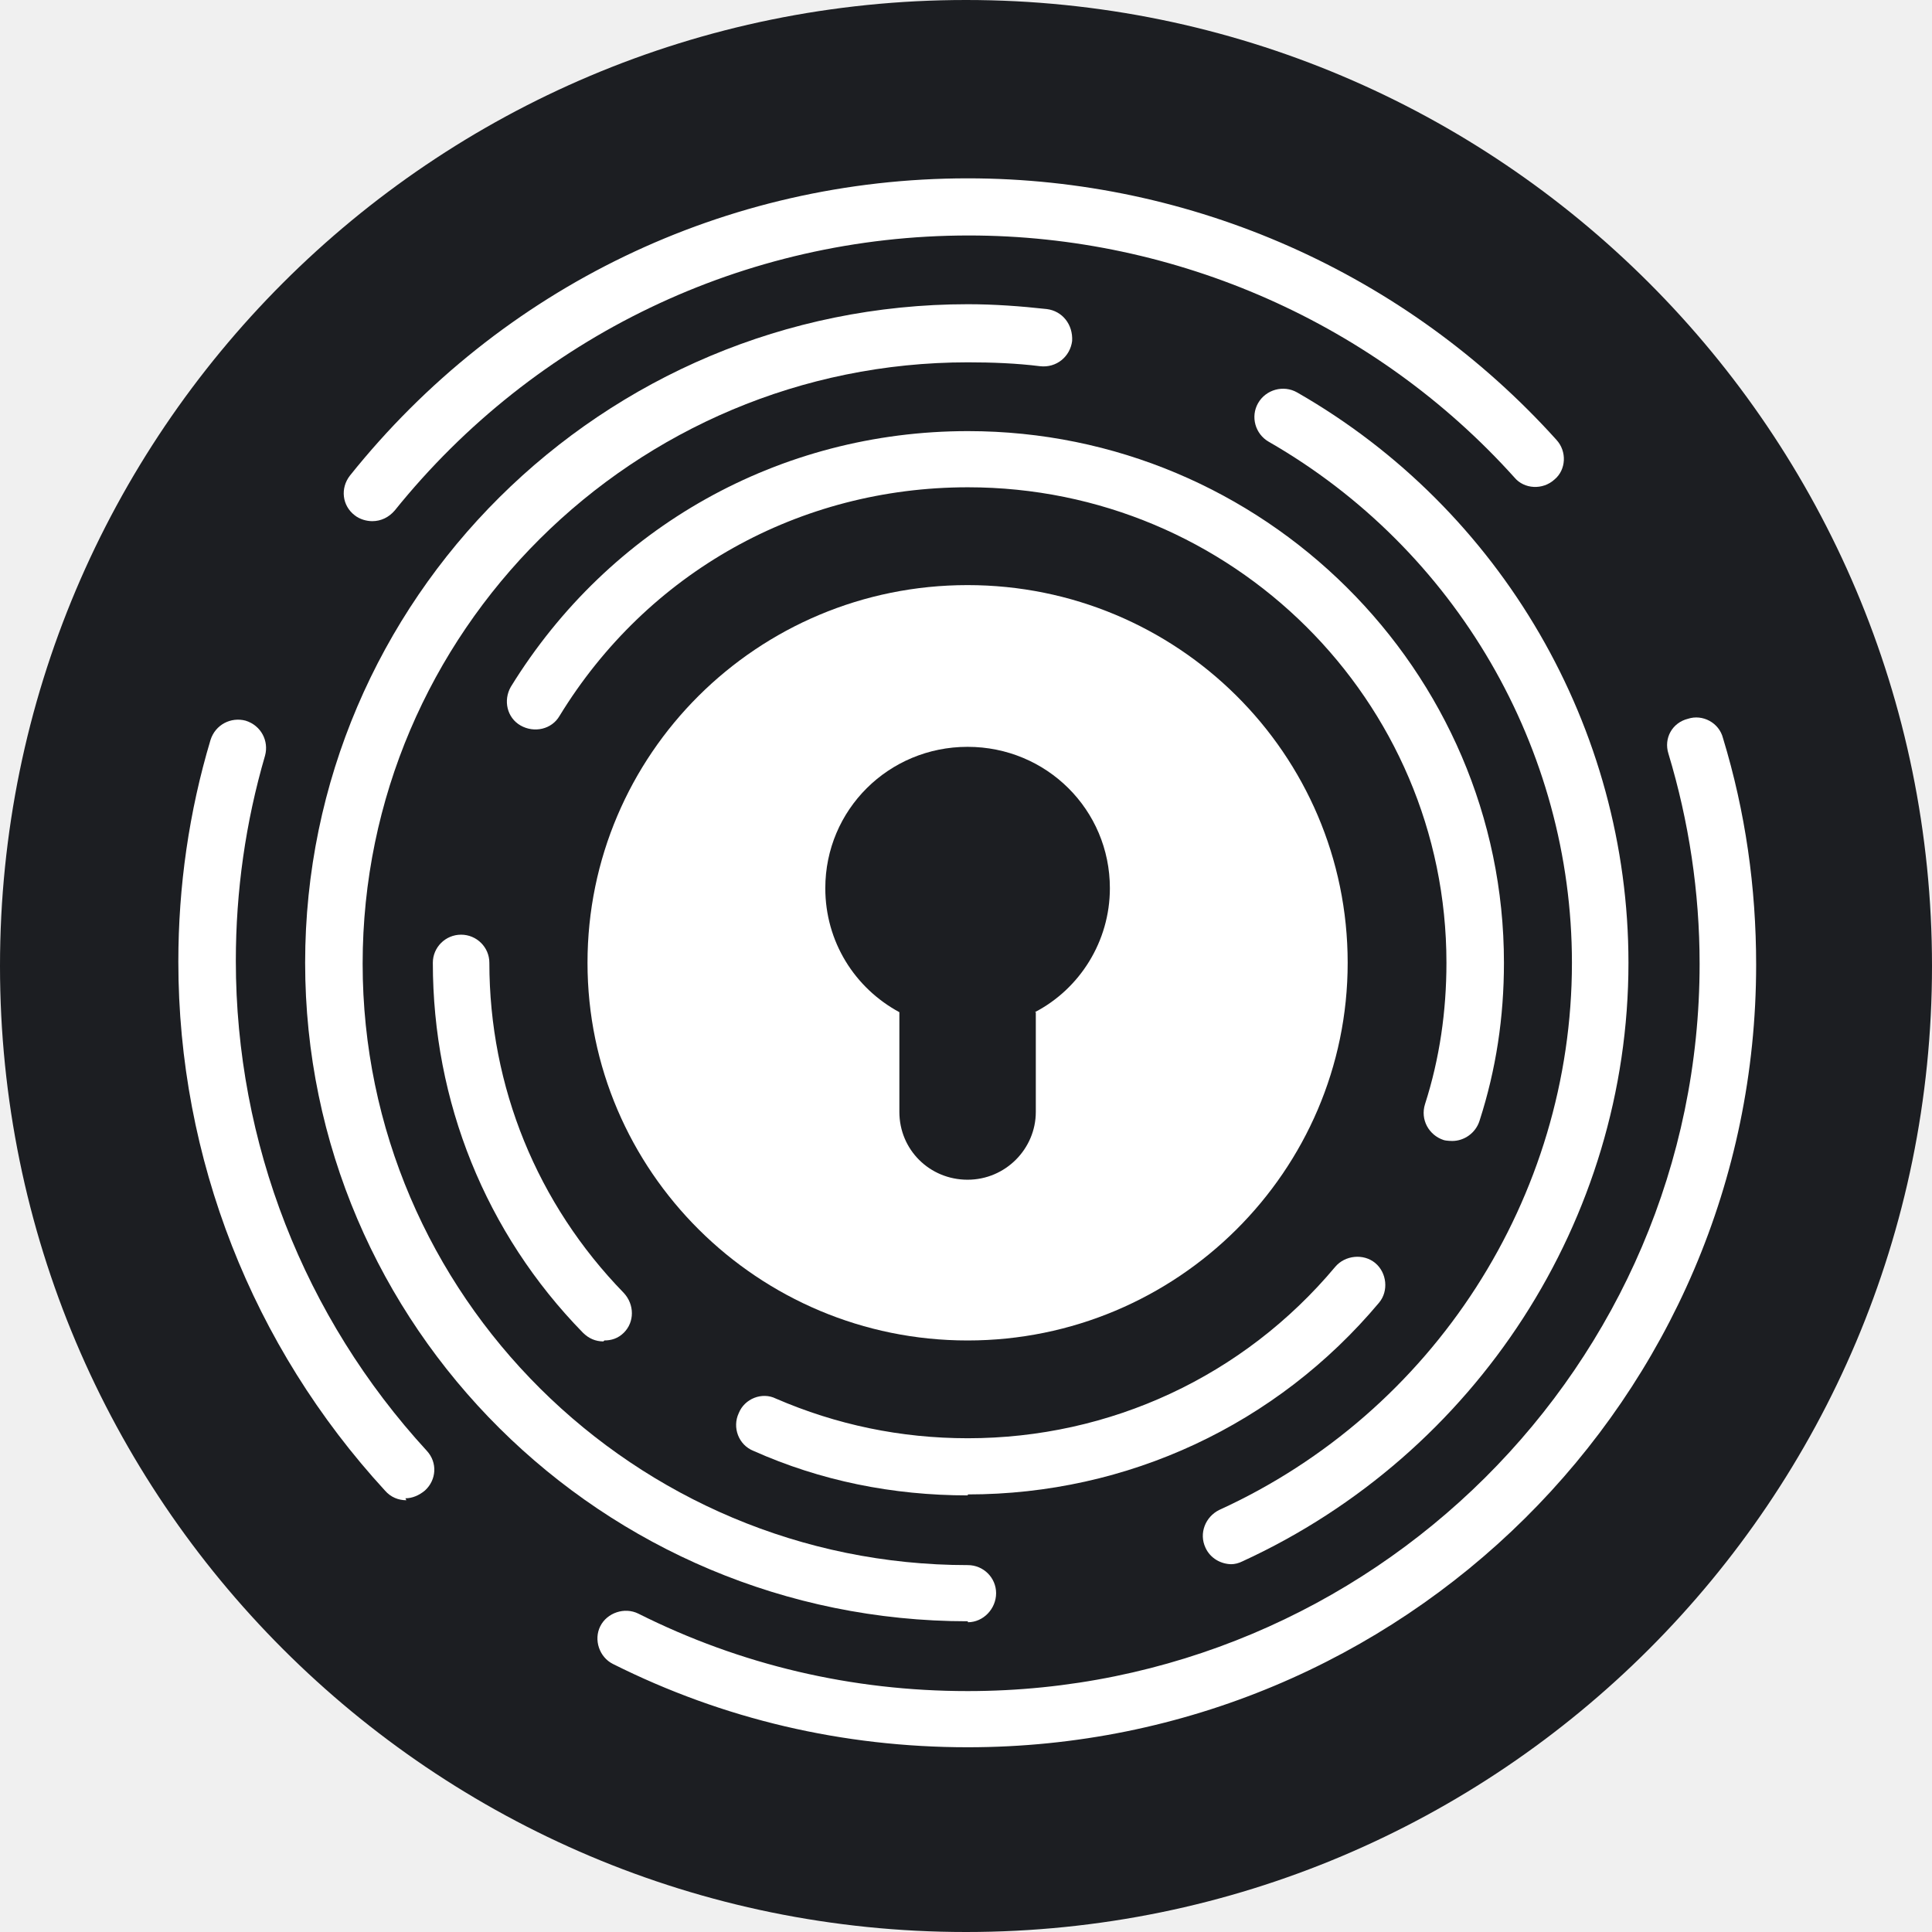
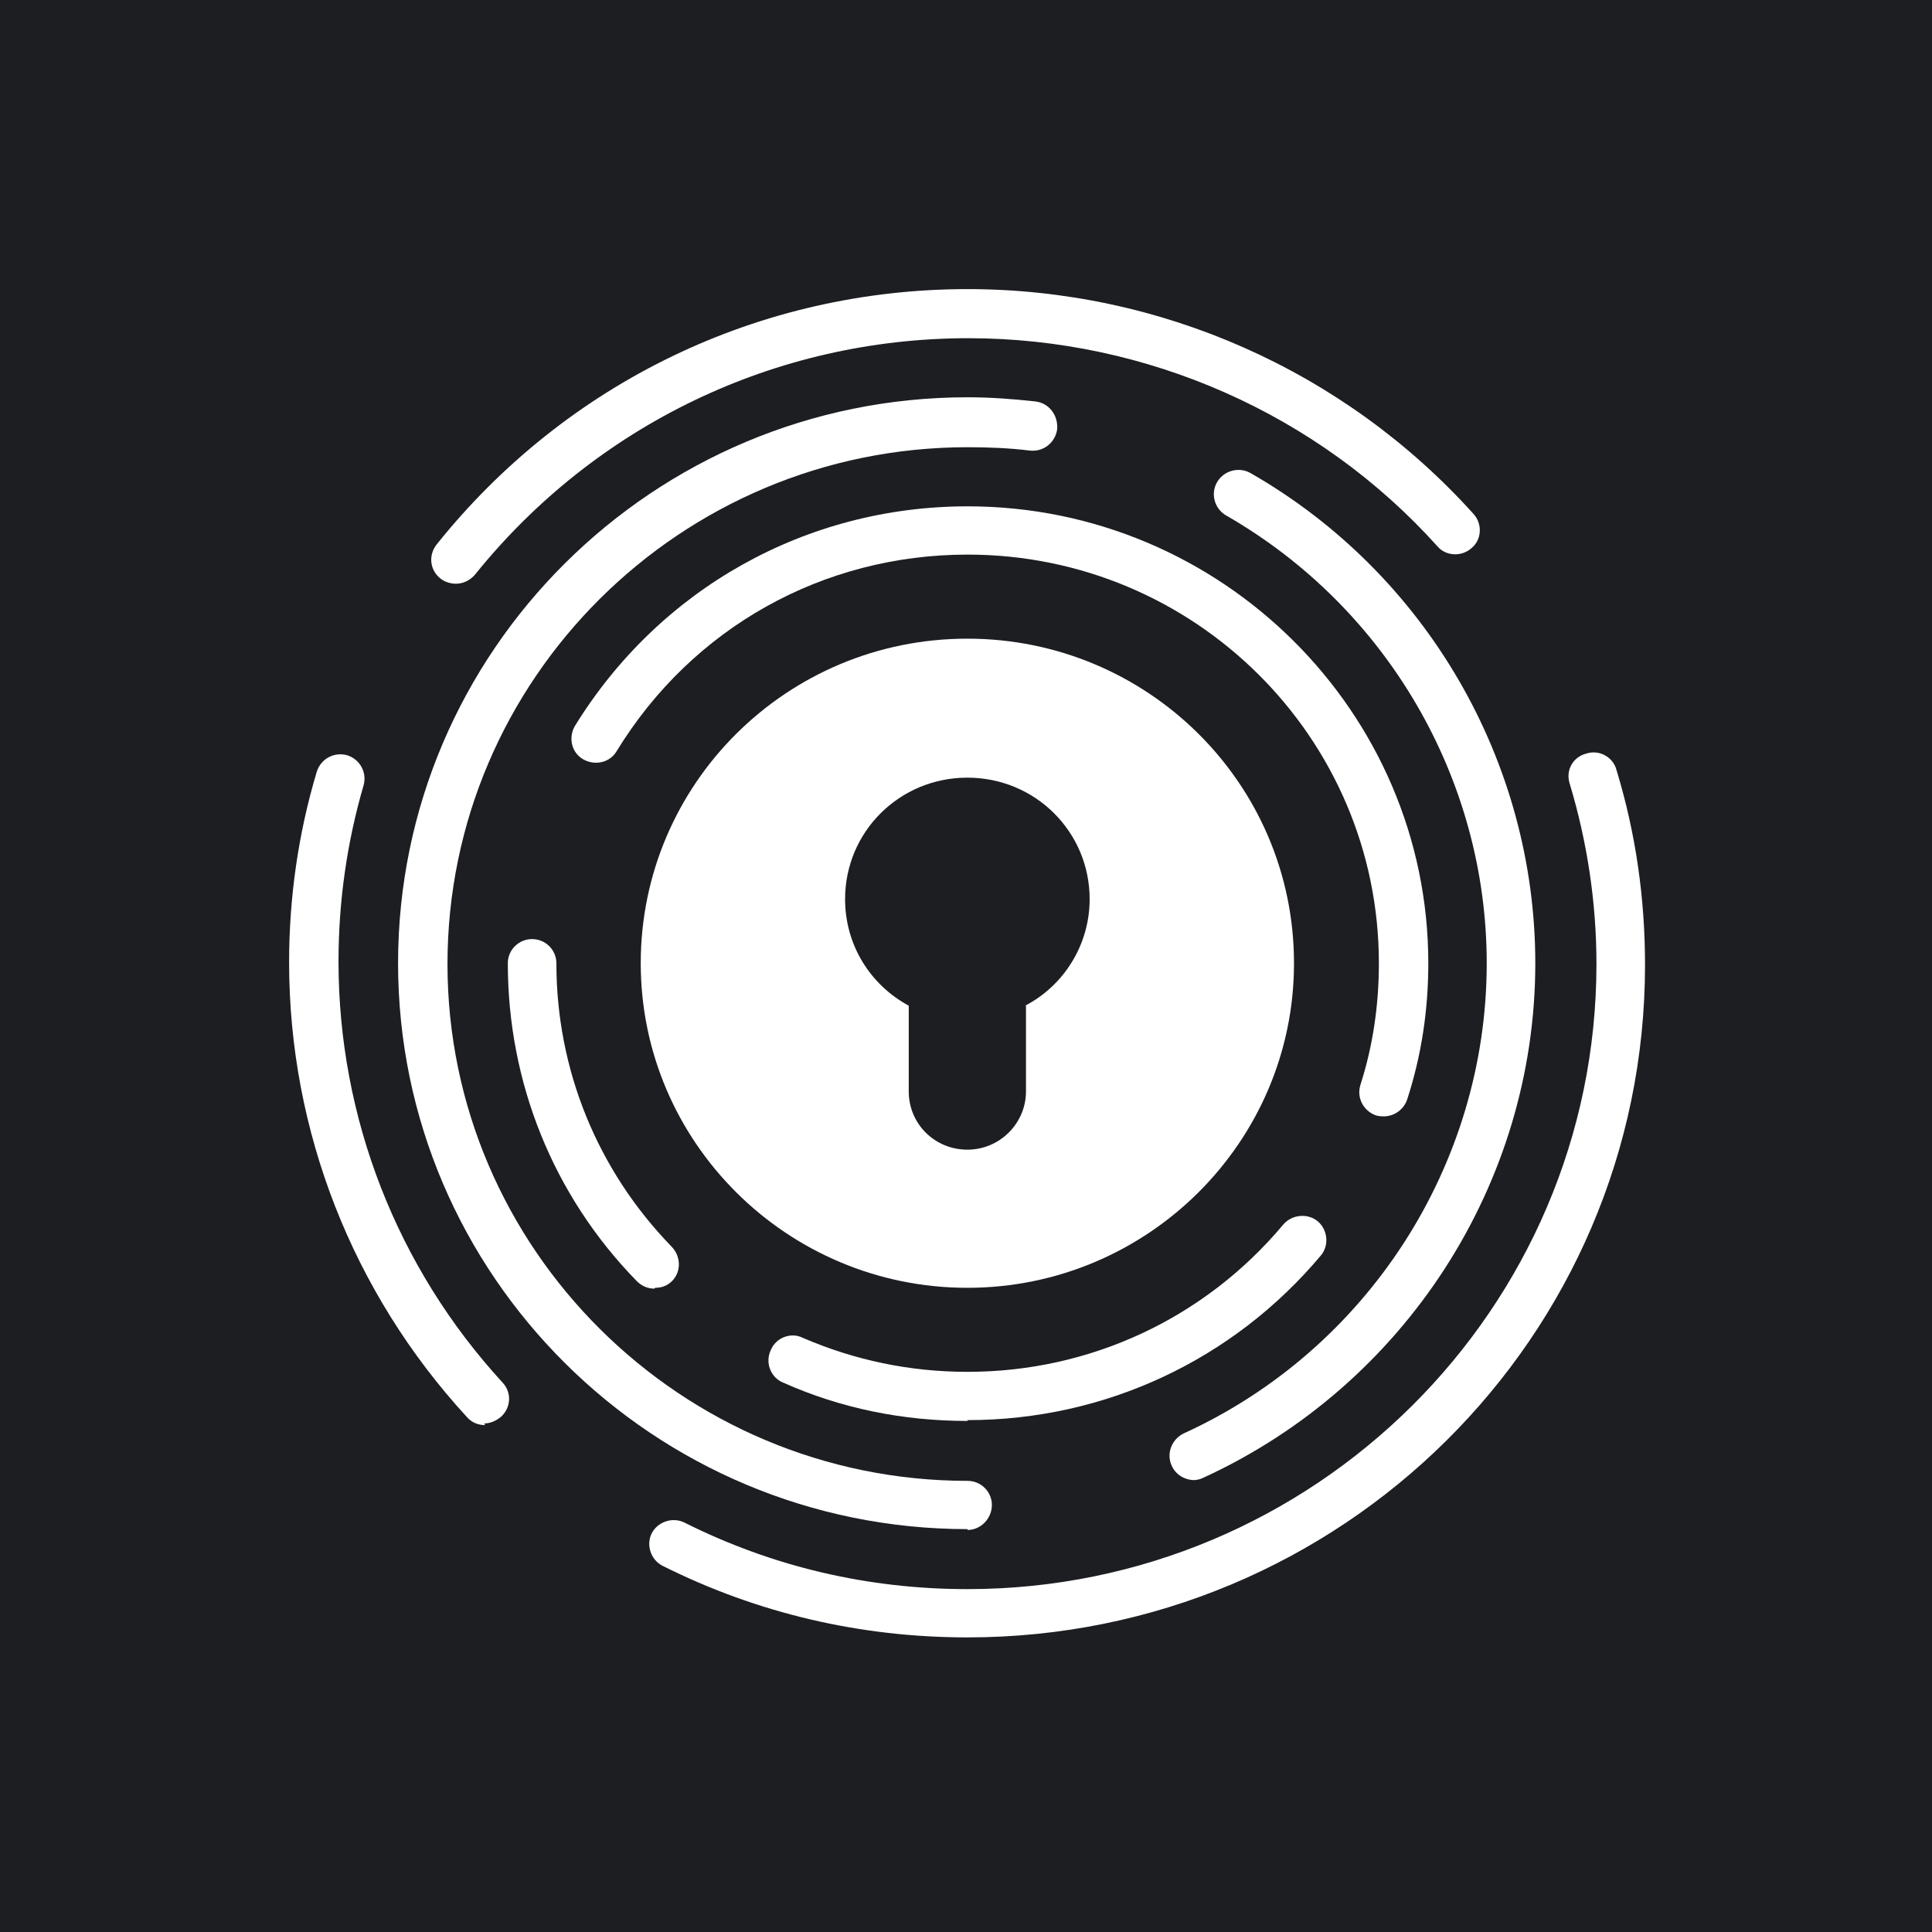
- <svg xmlns="http://www.w3.org/2000/svg" width="195" height="195" viewBox="0 0 195 195" fill="none">
-   <rect width="195" height="195" rx="97.5" fill="#1C1E22" />
-   <path d="M41.017 151.422C40.231 151.422 39.444 151.129 38.854 150.444C25.476 135.88 18 116.918 18 97.076C18 89.451 19.082 81.925 21.246 74.692C21.738 73.128 23.312 72.346 24.787 72.737C26.361 73.226 27.148 74.79 26.755 76.256C24.787 83 23.803 89.94 23.803 96.978C23.803 115.354 30.689 132.948 43.083 146.437C44.165 147.61 44.067 149.369 42.886 150.444C42.296 150.933 41.608 151.226 40.919 151.226L41.017 151.422Z" fill="white" />
-   <path d="M97.672 176.354C85.081 176.354 72.982 173.519 61.867 167.948C60.49 167.263 59.9 165.504 60.588 164.136C61.277 162.767 63.047 162.181 64.425 162.865C74.753 168.045 85.967 170.684 97.672 170.684C138.396 170.684 171.545 137.744 171.545 97.278C171.545 90.045 170.463 82.909 168.397 76.067C167.905 74.503 168.791 72.939 170.364 72.549C171.84 72.06 173.512 72.939 173.906 74.503C176.168 81.932 177.25 89.556 177.25 97.376C177.25 141.068 141.543 176.354 97.672 176.354Z" fill="white" />
-   <path d="M37.577 52.602C36.987 52.602 36.299 52.406 35.807 52.015C34.528 51.038 34.331 49.278 35.315 48.008C50.562 28.947 73.284 18 97.679 18C120.303 18 141.943 27.579 157.092 44.391C158.174 45.564 158.075 47.421 156.895 48.399C155.715 49.474 153.846 49.376 152.862 48.203C138.894 32.662 118.729 23.767 97.777 23.767C75.153 23.767 54.005 33.932 39.84 51.526C39.25 52.211 38.463 52.602 37.577 52.602V52.602Z" fill="white" />
-   <path d="M97.687 163.638C60.8 163.638 30.798 133.826 30.798 97.172C30.798 60.517 60.8 30.705 97.687 30.705C100.343 30.705 102.998 30.901 105.654 31.194C107.228 31.389 108.31 32.758 108.212 34.419C108.015 35.983 106.638 37.156 104.966 36.961C102.605 36.667 100.146 36.57 97.687 36.57C63.947 36.57 36.602 63.841 36.602 97.269C36.602 130.698 64.046 157.969 97.687 157.969C99.261 157.969 100.539 159.24 100.539 160.804C100.539 162.368 99.261 163.736 97.687 163.736V163.638Z" fill="white" />
-   <path d="M124.328 157.879C123.246 157.879 122.164 157.293 121.673 156.218C120.984 154.752 121.673 153.09 123.05 152.406C144.69 142.533 158.658 120.834 158.658 97.18C158.658 75.578 146.953 55.443 128.066 44.593C126.689 43.811 126.197 42.052 126.984 40.683C127.771 39.315 129.542 38.826 130.919 39.608C151.576 51.435 164.363 73.525 164.363 97.18C164.363 123.082 149.018 146.736 125.41 157.586C125.017 157.782 124.624 157.879 124.23 157.879H124.328Z" fill="white" />
-   <path d="M60.901 135.392C60.114 135.392 59.425 135.099 58.835 134.512C48.998 124.445 43.687 111.151 43.687 97.174C43.687 95.61 44.965 94.339 46.539 94.339C48.113 94.339 49.392 95.61 49.392 97.174C49.392 109.685 54.212 121.512 62.966 130.505C64.048 131.678 64.048 133.437 62.966 134.512C62.376 135.099 61.688 135.294 60.999 135.294L60.901 135.392Z" fill="white" />
-   <path d="M97.682 150.932C90.107 150.932 82.828 149.466 76.041 146.436C74.566 145.85 73.877 144.09 74.566 142.624C75.156 141.158 76.926 140.474 78.303 141.158C84.402 143.797 90.894 145.165 97.682 145.165C112.043 145.165 125.519 138.91 134.765 127.865C135.749 126.692 137.618 126.496 138.798 127.474C139.979 128.451 140.176 130.308 139.192 131.481C128.864 143.797 113.814 150.835 97.682 150.835V150.932Z" fill="white" />
-   <path d="M146.583 115.16C146.583 115.16 145.992 115.16 145.697 115.062C144.222 114.573 143.336 113.009 143.828 111.446C145.304 106.852 145.992 102.062 145.992 97.175C145.992 70.686 124.352 49.182 97.695 49.182C80.677 49.182 65.332 57.784 56.48 72.25C55.693 73.618 53.922 74.009 52.545 73.227C51.168 72.445 50.774 70.686 51.561 69.317C61.496 53.19 78.71 43.513 97.695 43.513C127.5 43.513 151.796 67.656 151.796 97.175C151.796 102.648 151.009 107.927 149.337 113.107C148.943 114.378 147.763 115.16 146.583 115.16V115.16Z" fill="white" />
-   <path fill-rule="evenodd" clip-rule="evenodd" d="M97.66 59.055C76.413 59.055 59.298 76.16 59.298 97.176C59.298 118.191 76.512 135.296 97.66 135.296C118.809 135.296 136.023 118.191 136.023 97.176C136.023 76.063 118.809 59.055 97.66 59.055ZM104.546 102.161V112.228C104.546 115.943 101.497 119.071 97.66 119.071C93.824 119.071 90.775 116.04 90.775 112.228V102.161C86.25 99.717 83.299 95.025 83.299 89.649C83.299 81.732 89.693 75.379 97.66 75.379C105.628 75.379 112.022 81.732 112.022 89.649C112.022 95.025 108.972 99.815 104.448 102.161H104.546Z" fill="white" />
+ <svg xmlns="http://www.w3.org/2000/svg" width="256" height="256" viewBox="0 0 256 256" fill="none">
+   <rect width="256" height="256" fill="#1C1E22" />
+   <svg x="18" y="18" width="220" height="220" viewBox="0 0 195 195" preserveAspectRatio="xMidYMid meet">
+     <rect width="195" height="195" rx="97.5" fill="#1C1E22" />
+     <path d="M41.017 151.422C40.231 151.422 39.444 151.129 38.854 150.444C25.476 135.88 18 116.918 18 97.076C18 89.451 19.082 81.925 21.246 74.692C21.738 73.128 23.312 72.346 24.787 72.737C26.361 73.226 27.148 74.79 26.755 76.256C24.787 83 23.803 89.94 23.803 96.978C23.803 115.354 30.689 132.948 43.083 146.437C44.165 147.61 44.067 149.369 42.886 150.444C42.296 150.933 41.608 151.226 40.919 151.226L41.017 151.422Z" fill="white" />
+     <path d="M97.672 176.354C85.081 176.354 72.982 173.519 61.867 167.948C60.49 167.263 59.9 165.504 60.588 164.136C61.277 162.767 63.047 162.181 64.425 162.865C74.753 168.045 85.967 170.684 97.672 170.684C138.396 170.684 171.545 137.744 171.545 97.278C171.545 90.045 170.463 82.909 168.397 76.067C167.905 74.503 168.791 72.939 170.364 72.549C171.84 72.06 173.512 72.939 173.906 74.503C176.168 81.932 177.25 89.556 177.25 97.376C177.25 141.068 141.543 176.354 97.672 176.354Z" fill="white" />
+     <path d="M37.577 52.602C36.987 52.602 36.299 52.406 35.807 52.015C34.528 51.038 34.331 49.278 35.315 48.008C50.562 28.947 73.284 18 97.679 18C120.303 18 141.943 27.579 157.092 44.391C158.174 45.564 158.075 47.421 156.895 48.399C155.715 49.474 153.846 49.376 152.862 48.203C138.894 32.662 118.729 23.767 97.777 23.767C75.153 23.767 54.005 33.932 39.84 51.526C39.25 52.211 38.463 52.602 37.577 52.602V52.602Z" fill="white" />
+     <path d="M97.687 163.638C60.8 163.638 30.798 133.826 30.798 97.172C30.798 60.517 60.8 30.705 97.687 30.705C100.343 30.705 102.998 30.901 105.654 31.194C107.228 31.389 108.31 32.758 108.212 34.419C108.015 35.983 106.638 37.156 104.966 36.961C102.605 36.667 100.146 36.57 97.687 36.57C63.947 36.57 36.602 63.841 36.602 97.269C36.602 130.698 64.046 157.969 97.687 157.969C99.261 157.969 100.539 159.24 100.539 160.804C100.539 162.368 99.261 163.736 97.687 163.736V163.638Z" fill="white" />
+     <path d="M124.328 157.879C123.246 157.879 122.164 157.293 121.673 156.218C120.984 154.752 121.673 153.09 123.05 152.406C144.69 142.533 158.658 120.834 158.658 97.18C158.658 75.578 146.953 55.443 128.066 44.593C126.689 43.811 126.197 42.052 126.984 40.683C127.771 39.315 129.542 38.826 130.919 39.608C151.576 51.435 164.363 73.525 164.363 97.18C164.363 123.082 149.018 146.736 125.41 157.586C125.017 157.782 124.624 157.879 124.23 157.879H124.328Z" fill="white" />
+     <path d="M60.901 135.392C60.114 135.392 59.425 135.099 58.835 134.512C48.998 124.445 43.687 111.151 43.687 97.174C43.687 95.61 44.965 94.339 46.539 94.339C48.113 94.339 49.392 95.61 49.392 97.174C49.392 109.685 54.212 121.512 62.966 130.505C64.048 131.678 64.048 133.437 62.966 134.512C62.376 135.099 61.688 135.294 60.999 135.294L60.901 135.392Z" fill="white" />
+     <path d="M97.682 150.932C90.107 150.932 82.828 149.466 76.041 146.436C74.566 145.85 73.877 144.09 74.566 142.624C75.156 141.158 76.926 140.474 78.303 141.158C84.402 143.797 90.894 145.165 97.682 145.165C112.043 145.165 125.519 138.91 134.765 127.865C135.749 126.692 137.618 126.496 138.798 127.474C139.979 128.451 140.176 130.308 139.192 131.481C128.864 143.797 113.814 150.835 97.682 150.835V150.932Z" fill="white" />
+     <path d="M146.583 115.16C146.583 115.16 145.992 115.16 145.697 115.062C144.222 114.573 143.336 113.009 143.828 111.446C145.304 106.852 145.992 102.062 145.992 97.175C145.992 70.686 124.352 49.182 97.695 49.182C80.677 49.182 65.332 57.784 56.48 72.25C55.693 73.618 53.922 74.009 52.545 73.227C51.168 72.445 50.774 70.686 51.561 69.317C61.496 53.19 78.71 43.513 97.695 43.513C127.5 43.513 151.796 67.656 151.796 97.175C151.796 102.648 151.009 107.927 149.337 113.107C148.943 114.378 147.763 115.16 146.583 115.16V115.16Z" fill="white" />
+     <path fill-rule="evenodd" clip-rule="evenodd" d="M97.66 59.055C76.413 59.055 59.298 76.16 59.298 97.176C59.298 118.191 76.512 135.296 97.66 135.296C118.809 135.296 136.023 118.191 136.023 97.176C136.023 76.063 118.809 59.055 97.66 59.055ZM104.546 102.161V112.228C104.546 115.943 101.497 119.071 97.66 119.071C93.824 119.071 90.775 116.04 90.775 112.228V102.161C86.25 99.717 83.299 95.025 83.299 89.649C83.299 81.732 89.693 75.379 97.66 75.379C105.628 75.379 112.022 81.732 112.022 89.649C112.022 95.025 108.972 99.815 104.448 102.161H104.546Z" fill="white" />
+   </svg>
</svg>
